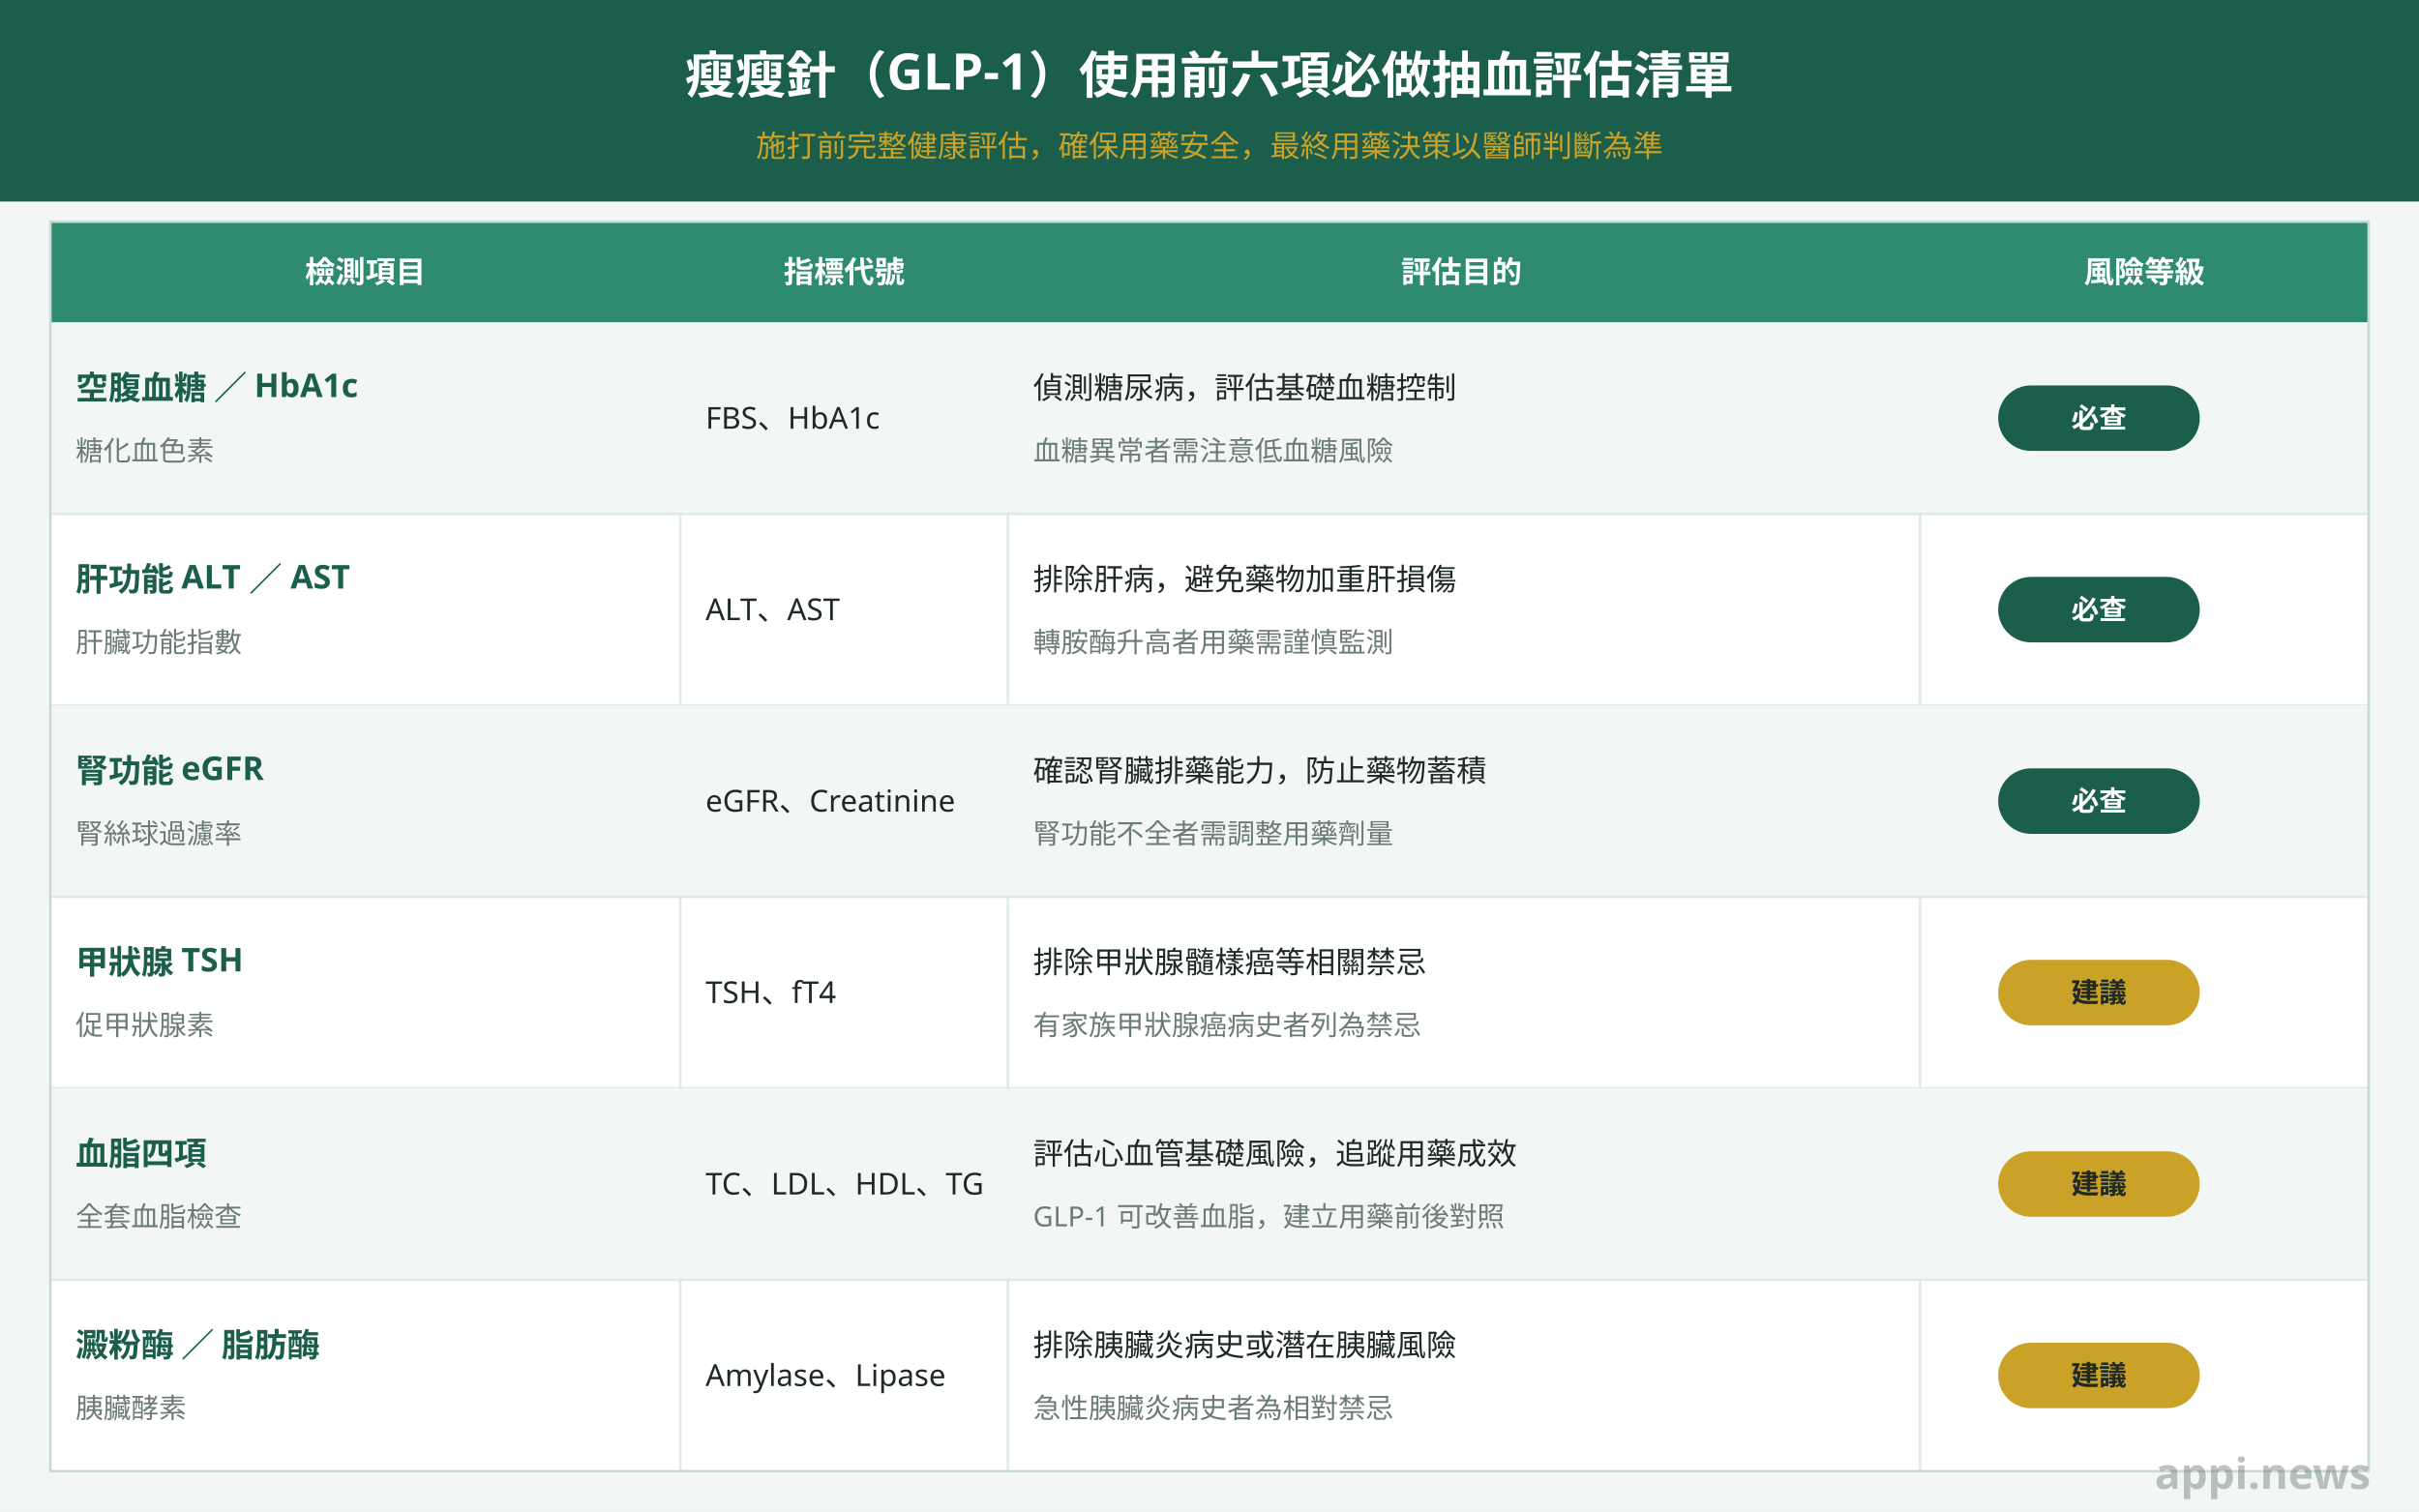
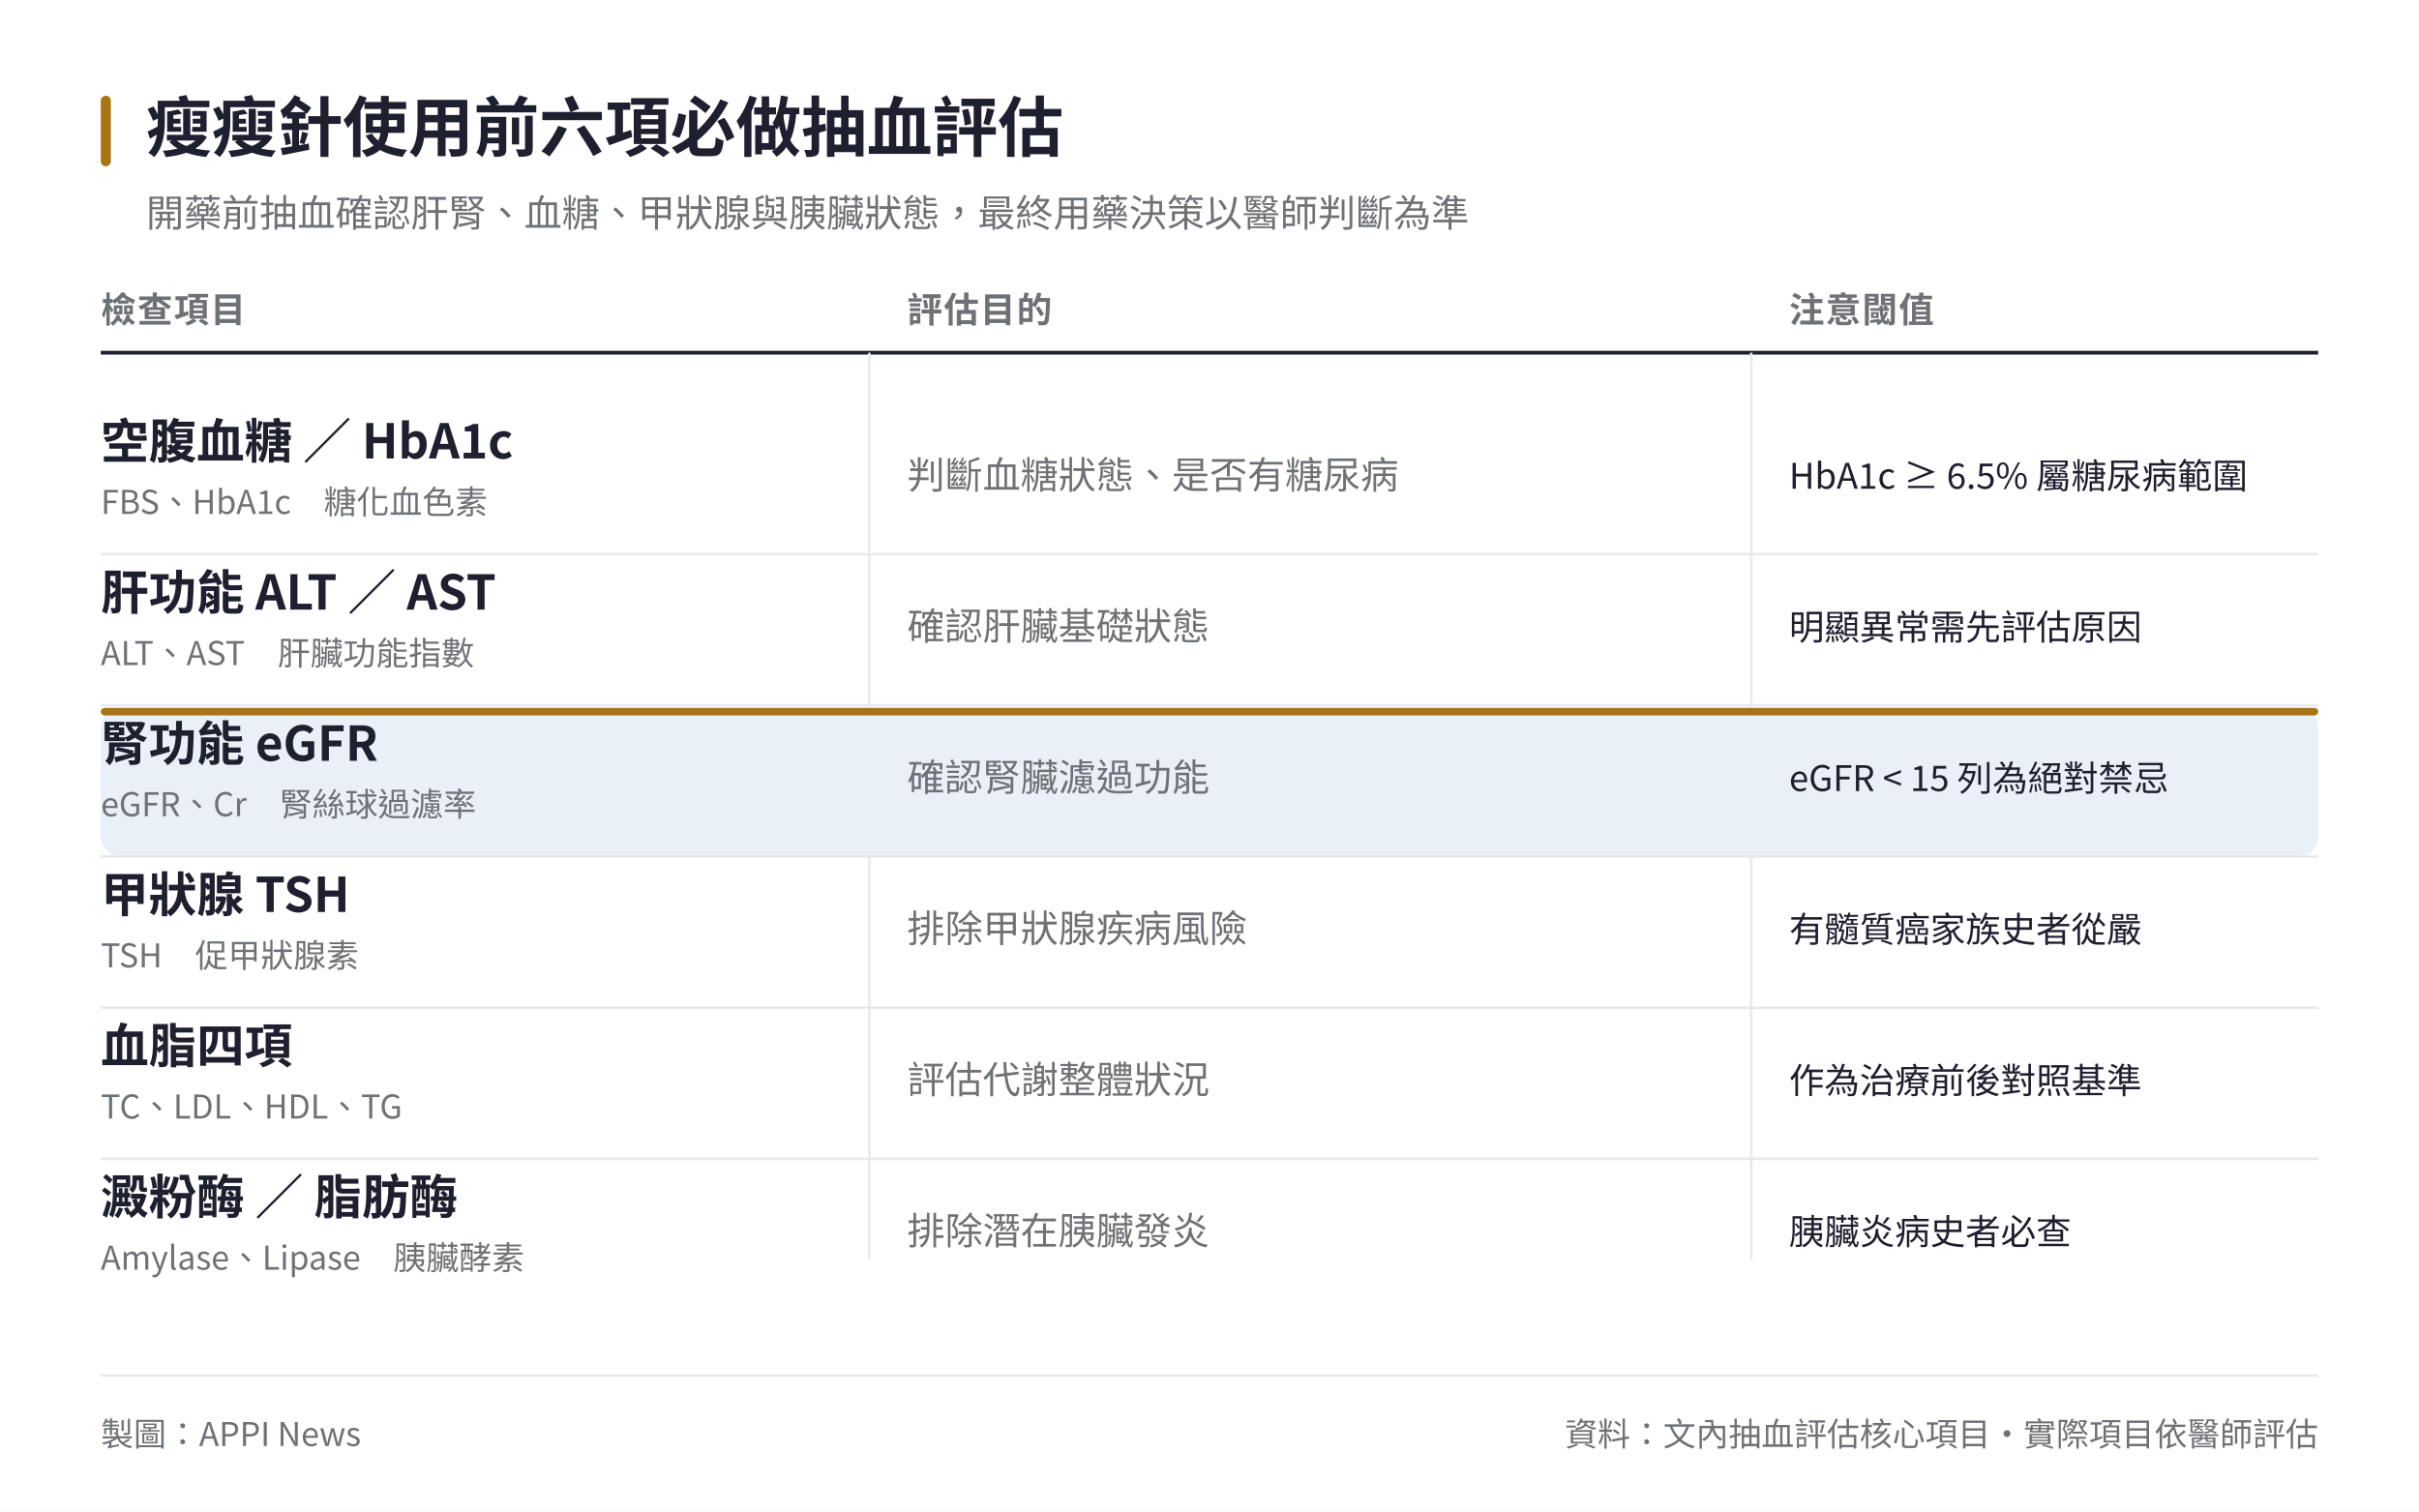
- <svg xmlns="http://www.w3.org/2000/svg" viewBox="0 0 960 600" width="960" height="600">
+ <svg xmlns="http://www.w3.org/2000/svg" viewBox="0 0 960 600" width="960" height="600" role="img" aria-label="瘦瘦針使用前六項必做抽血評估：空腹血糖與HbA1c、肝功能ALT/AST、腎功能eGFR、甲狀腺TSH、血脂四項、澱粉酶與脂肪酶，各項列出評估目的與注意閾值">
  <style>
- text{font-family:'Noto Sans TC',sans-serif;dominant-baseline:middle}
- .T{font-size:20px;font-weight:700;fill:#FFFFFF}
- .S{font-size:12px;fill:#C9A227}
- .H{font-size:12px;font-weight:700;fill:#FFFFFF}
- .N{font-size:13px;font-weight:700;fill:#1B5E4B}
- .C{font-size:11px;fill:#6B7B77}
- .P{font-size:12px;fill:#1F2A28}
- .B{font-size:11px;font-weight:700}
+ text{font-family:'Noto Sans TC','PingFang TC','Microsoft JhengHei','Noto Sans CJK TC','Heiti TC',sans-serif;}
+ .title{font-size:26px;font-weight:700;fill:#1e2030;}
+ .deck{font-size:15px;fill:#6e7276;}
+ .head{font-size:14px;font-weight:700;fill:#6e7276;letter-spacing:.5px;}
+ .item{font-size:19px;font-weight:700;fill:#1e2030;}
+ .code{font-size:13px;fill:#6e7276;}
+ .purpose{font-size:15px;fill:#6e7276;}
+ .thresh{font-size:14px;fill:#1e2030;}
+ .foot{font-size:13px;fill:#6e7276;}
</style>
-   <rect width="960" height="600" fill="#F2F7F5" />
-   <rect width="960" height="80" fill="#1B5E4B" />
-   <text x="480" y="30" class="T" text-anchor="middle">瘦瘦針（GLP-1）使用前六項必做抽血評估清單</text>
-   <text x="480" y="58" class="S" text-anchor="middle">施打前完整健康評估，確保用藥安全，最終用藥決策以醫師判斷為準</text>
-   <rect x="20" y="88" width="920" height="496" fill="#FFFFFF" />
-   <rect x="20" y="88" width="920" height="40" fill="#2E8B6F" />
-   <text x="145" y="108" class="H" text-anchor="middle">檢測項目</text>
-   <text x="335" y="108" class="H" text-anchor="middle">指標代號</text>
-   <text x="580" y="108" class="H" text-anchor="middle">評估目的</text>
-   <text x="851" y="108" class="H" text-anchor="middle">風險等級</text>
-   <line x1="270" y1="128" x2="270" y2="584" stroke="#E0EBE7" stroke-width="1" />
-   <line x1="400" y1="128" x2="400" y2="584" stroke="#E0EBE7" stroke-width="1" />
-   <line x1="762" y1="128" x2="762" y2="584" stroke="#E0EBE7" stroke-width="1" />
-   <rect x="20" y="128" width="920" height="76" fill="#F2F7F5" />
-   <text x="30" y="154" class="N">空腹血糖 ／ HbA1c</text>
-   <text x="30" y="179" class="C">糖化血色素</text>
-   <text x="280" y="166" class="P">FBS、HbA1c</text>
-   <text x="410" y="154" class="P">偵測糖尿病，評估基礎血糖控制</text>
-   <text x="410" y="179" class="C">血糖異常者需注意低血糖風險</text>
-   <rect x="793" y="153" width="80" height="26" fill="#1B5E4B" rx="13" />
-   <text x="833" y="166" class="B" fill="#FFFFFF" text-anchor="middle">必查</text>
-   <line x1="20" y1="204" x2="940" y2="204" stroke="#E0EBE7" stroke-width="1" />
-   <text x="30" y="230" class="N">肝功能 ALT ／ AST</text>
-   <text x="30" y="255" class="C">肝臟功能指數</text>
-   <text x="280" y="242" class="P">ALT、AST</text>
-   <text x="410" y="230" class="P">排除肝病，避免藥物加重肝損傷</text>
-   <text x="410" y="255" class="C">轉胺酶升高者用藥需謹慎監測</text>
-   <rect x="793" y="229" width="80" height="26" fill="#1B5E4B" rx="13" />
-   <text x="833" y="242" class="B" fill="#FFFFFF" text-anchor="middle">必查</text>
-   <line x1="20" y1="280" x2="940" y2="280" stroke="#E0EBE7" stroke-width="1" />
-   <rect x="20" y="280" width="920" height="76" fill="#F2F7F5" />
-   <text x="30" y="306" class="N">腎功能 eGFR</text>
-   <text x="30" y="331" class="C">腎絲球過濾率</text>
-   <text x="280" y="318" class="P">eGFR、Creatinine</text>
-   <text x="410" y="306" class="P">確認腎臟排藥能力，防止藥物蓄積</text>
-   <text x="410" y="331" class="C">腎功能不全者需調整用藥劑量</text>
-   <rect x="793" y="305" width="80" height="26" fill="#1B5E4B" rx="13" />
-   <text x="833" y="318" class="B" fill="#FFFFFF" text-anchor="middle">必查</text>
-   <line x1="20" y1="356" x2="940" y2="356" stroke="#E0EBE7" stroke-width="1" />
-   <text x="30" y="382" class="N">甲狀腺 TSH</text>
-   <text x="30" y="407" class="C">促甲狀腺素</text>
-   <text x="280" y="394" class="P">TSH、fT4</text>
-   <text x="410" y="382" class="P">排除甲狀腺髓樣癌等相關禁忌</text>
-   <text x="410" y="407" class="C">有家族甲狀腺癌病史者列為禁忌</text>
-   <rect x="793" y="381" width="80" height="26" fill="#C9A227" rx="13" />
-   <text x="833" y="394" class="B" fill="#1F2A28" text-anchor="middle">建議</text>
-   <line x1="20" y1="432" x2="940" y2="432" stroke="#E0EBE7" stroke-width="1" />
-   <rect x="20" y="432" width="920" height="76" fill="#F2F7F5" />
-   <text x="30" y="458" class="N">血脂四項</text>
-   <text x="30" y="483" class="C">全套血脂檢查</text>
-   <text x="280" y="470" class="P">TC、LDL、HDL、TG</text>
-   <text x="410" y="458" class="P">評估心血管基礎風險，追蹤用藥成效</text>
-   <text x="410" y="483" class="C">GLP-1 可改善血脂，建立用藥前後對照</text>
-   <rect x="793" y="457" width="80" height="26" fill="#C9A227" rx="13" />
-   <text x="833" y="470" class="B" fill="#1F2A28" text-anchor="middle">建議</text>
-   <line x1="20" y1="508" x2="940" y2="508" stroke="#E0EBE7" stroke-width="1" />
-   <text x="30" y="534" class="N">澱粉酶 ／ 脂肪酶</text>
-   <text x="30" y="559" class="C">胰臟酵素</text>
-   <text x="280" y="546" class="P">Amylase、Lipase</text>
-   <text x="410" y="534" class="P">排除胰臟炎病史或潛在胰臟風險</text>
-   <text x="410" y="559" class="C">急性胰臟炎病史者為相對禁忌</text>
-   <rect x="793" y="533" width="80" height="26" fill="#C9A227" rx="13" />
-   <text x="833" y="546" class="B" fill="#1F2A28" text-anchor="middle">建議</text>
-   <rect x="20" y="88" width="920" height="496" fill="none" stroke="#C8DAD5" stroke-width="1" />
-   <text x="940.8" y="585" text-anchor="end" font-family="sans-serif" font-size="17" fill="#6B7B77" fill-opacity="0.45" font-weight="600">appi.news</text>
+   <rect width="960" height="600" fill="#ffffff" />
+   <rect x="40" y="38" width="4" height="28" rx="2" fill="#a87515" />
+   <text x="58" y="60" class="title">瘦瘦針使用前六項必做抽血評估</text>
+   <text x="58" y="90" class="deck">開藥前抽血確認肝腎、血糖、甲狀腺與胰臟狀態，最終用藥決策以醫師判斷為準</text>
+   <text x="40" y="128" class="head">檢查項目</text>
+   <text x="360" y="128" class="head">評估目的</text>
+   <text x="710" y="128" class="head">注意閾值</text>
+   <line x1="40" y1="140" x2="920" y2="140" stroke="#1e2030" stroke-width="1.5" />
+   <line x1="345" y1="140" x2="345" y2="500" stroke="#e8e9ed" stroke-width="1" />
+   <line x1="695" y1="140" x2="695" y2="500" stroke="#e8e9ed" stroke-width="1" />
+   <rect x="40" y="281" width="880" height="59" rx="8" fill="#eaf0f8" />
+   <rect x="40" y="281" width="880" height="3" rx="1.5" fill="#a87515" />
+   <text x="40" y="182" class="item">空腹血糖 ／ HbA1c</text>
+   <text x="40" y="204" class="code">FBS、HbA1c　糖化血色素</text>
+   <text x="360" y="194" class="purpose">判斷血糖狀態、是否有糖尿病</text>
+   <text x="710" y="194" class="thresh">HbA1c ≥ 6.5% 屬糖尿病範圍</text>
+   <line x1="40" y1="220" x2="920" y2="220" stroke="#e8e9ed" stroke-width="1" />
+   <text x="40" y="242" class="item">肝功能 ALT ／ AST</text>
+   <text x="40" y="264" class="code">ALT、AST　肝臟功能指數</text>
+   <text x="360" y="254" class="purpose">確認肝臟基礎狀態</text>
+   <text x="710" y="254" class="thresh">明顯異常需先評估原因</text>
+   <line x1="40" y1="280" x2="920" y2="280" stroke="#e8e9ed" stroke-width="1" />
+   <text x="40" y="302" class="item">腎功能 eGFR</text>
+   <text x="40" y="324" class="code">eGFR、Cr　腎絲球過濾率</text>
+   <text x="360" y="314" class="purpose">確認腎臟濾過功能</text>
+   <text x="710" y="314" class="thresh">eGFR &lt; 15 列為絕對禁忌</text>
+   <line x1="40" y1="340" x2="920" y2="340" stroke="#e8e9ed" stroke-width="1" />
+   <text x="40" y="362" class="item">甲狀腺 TSH</text>
+   <text x="40" y="384" class="code">TSH　促甲狀腺素</text>
+   <text x="360" y="374" class="purpose">排除甲狀腺疾病風險</text>
+   <text x="710" y="374" class="thresh">有髓質癌家族史者從嚴</text>
+   <line x1="40" y1="400" x2="920" y2="400" stroke="#e8e9ed" stroke-width="1" />
+   <text x="40" y="422" class="item">血脂四項</text>
+   <text x="40" y="444" class="code">TC、LDL、HDL、TG</text>
+   <text x="360" y="434" class="purpose">評估代謝整體狀況</text>
+   <text x="710" y="434" class="thresh">作為治療前後對照基準</text>
+   <line x1="40" y1="460" x2="920" y2="460" stroke="#e8e9ed" stroke-width="1" />
+   <text x="40" y="482" class="item">澱粉酶 ／ 脂肪酶</text>
+   <text x="40" y="504" class="code">Amylase、Lipase　胰臟酵素</text>
+   <text x="360" y="494" class="purpose">排除潛在胰臟發炎</text>
+   <text x="710" y="494" class="thresh">胰臟炎病史者必查</text>
+   <line x1="40" y1="546" x2="920" y2="546" stroke="#e8e9ed" stroke-width="1" />
+   <text x="40" y="574" class="foot">製圖：APPI News</text>
+   <text x="920" y="574" text-anchor="end" class="foot">資料：文內抽血評估核心項目・實際項目依醫師評估</text>
</svg>
